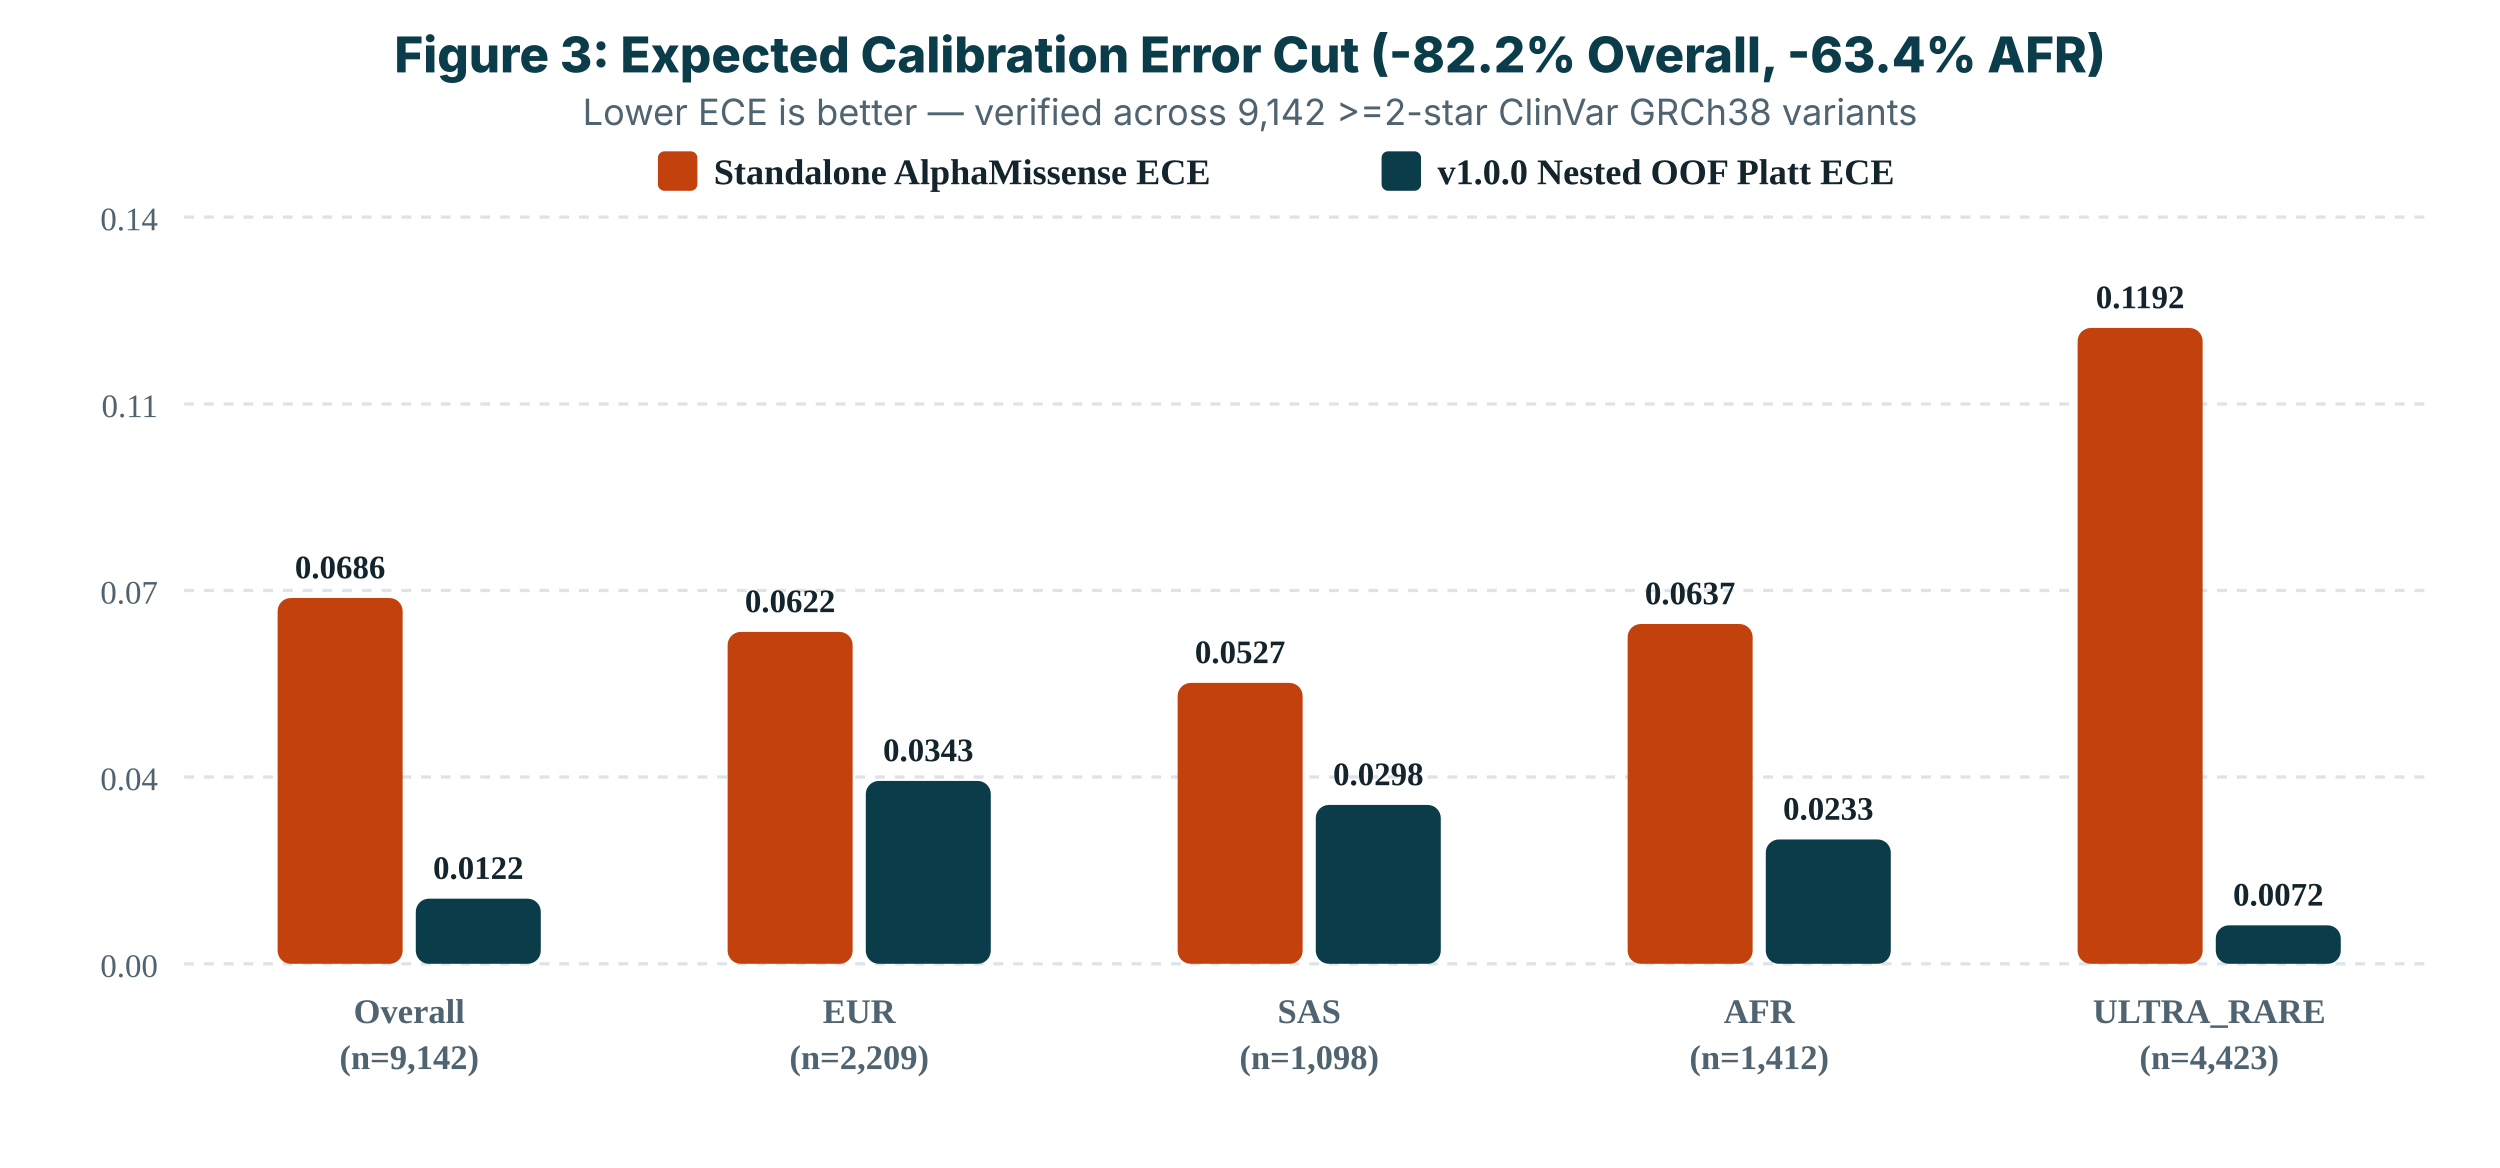
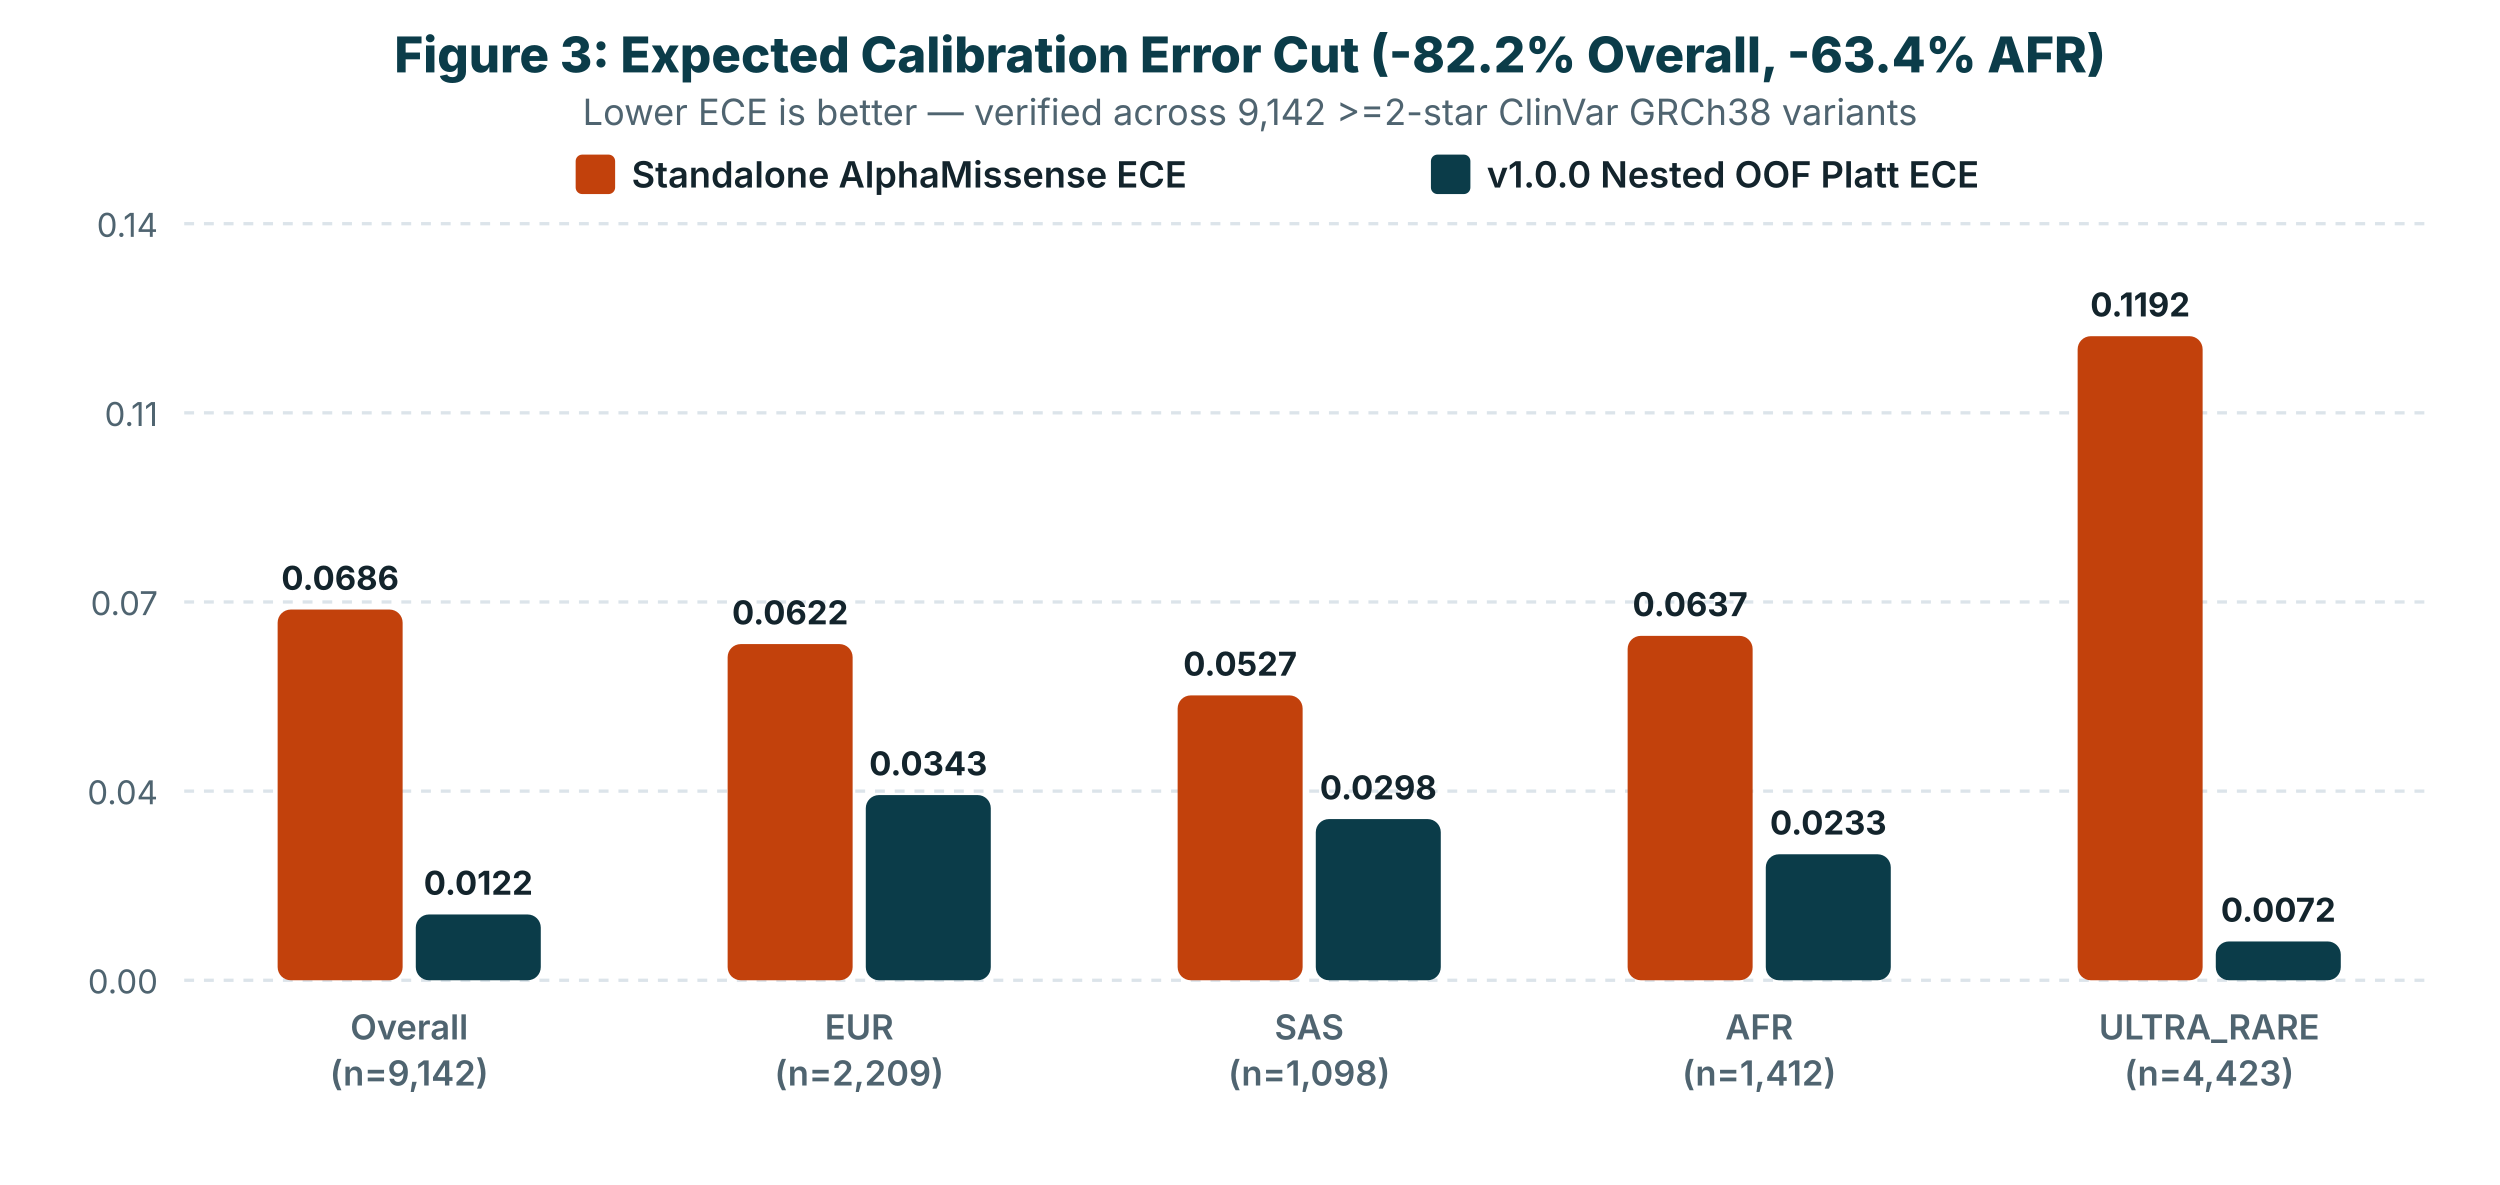
- <svg xmlns="http://www.w3.org/2000/svg" viewBox="0 0 760 355" style="width:100%;height:auto;background:#fff;border-radius:10px;border:1px solid #dce4ea">
+ <svg xmlns="http://www.w3.org/2000/svg" viewBox="0 0 760 360" style="width:100%;height:auto;background:#fff;border-radius:10px;border:1px solid #dce4ea">
  <text x="380.0" y="22" text-anchor="middle" fill="#0b3c49" font-family="Inter,sans-serif" font-size="15" font-weight="800">Figure 3: Expected Calibration Error Cut (-82.2% Overall, -63.4% AFR)</text>
  <text x="380.0" y="38" text-anchor="middle" fill="#4f6470" font-family="Inter,sans-serif" font-size="11">Lower ECE is better — verified across 9,142 &gt;=2-star ClinVar GRCh38 variants</text>
-   <rect x="200" y="46" width="12" height="12" rx="2" fill="#c2410c" />
-   <text x="217" y="56" fill="#13242c" font-size="11" font-weight="600">Standalone AlphaMissense ECE</text>
-   <rect x="420" y="46" width="12" height="12" rx="2" fill="#0b3c49" />
-   <text x="437" y="56" fill="#13242c" font-size="11" font-weight="600">v1.0.0 Nested OOF Platt ECE</text>
-   <line x1="56" y1="293.0" x2="740" y2="293.0" stroke="#dce4ea" stroke-dasharray="3,3" />
-   <text x="48" y="297.0" text-anchor="end" fill="#4f6470" font-size="10">0.00</text>
-   <line x1="56" y1="236.2" x2="740" y2="236.2" stroke="#dce4ea" stroke-dasharray="3,3" />
-   <text x="48" y="240.2" text-anchor="end" fill="#4f6470" font-size="10">0.04</text>
-   <line x1="56" y1="179.5" x2="740" y2="179.5" stroke="#dce4ea" stroke-dasharray="3,3" />
-   <text x="48" y="183.5" text-anchor="end" fill="#4f6470" font-size="10">0.07</text>
-   <line x1="56" y1="122.8" x2="740" y2="122.8" stroke="#dce4ea" stroke-dasharray="3,3" />
-   <text x="48" y="126.8" text-anchor="end" fill="#4f6470" font-size="10">0.11</text>
-   <line x1="56" y1="66.0" x2="740" y2="66.0" stroke="#dce4ea" stroke-dasharray="3,3" />
-   <text x="48" y="70.0" text-anchor="end" fill="#4f6470" font-size="10">0.14</text>
-   <rect x="84.4" y="181.8" width="38.0" height="111.2" rx="4" fill="#c2410c" />
-   <text x="103.4" y="175.8" text-anchor="middle" fill="#13242c" font-size="10" font-weight="700">0.0686</text>
-   <rect x="126.4" y="273.2" width="38.0" height="19.8" rx="4" fill="#0b3c49" />
-   <text x="145.4" y="267.2" text-anchor="middle" fill="#13242c" font-size="10" font-weight="700">0.0122</text>
-   <text x="124.4" y="311.0" text-anchor="middle" fill="#4f6470" font-size="10.5" font-weight="600">Overall</text>
-   <text x="124.4" y="325.0" text-anchor="middle" fill="#4f6470" font-size="10.5" font-weight="600">(n=9,142)</text>
-   <rect x="221.2" y="192.1" width="38.0" height="100.9" rx="4" fill="#c2410c" />
-   <text x="240.2" y="186.1" text-anchor="middle" fill="#13242c" font-size="10" font-weight="700">0.0622</text>
-   <rect x="263.2" y="237.4" width="38.0" height="55.6" rx="4" fill="#0b3c49" />
-   <text x="282.2" y="231.4" text-anchor="middle" fill="#13242c" font-size="10" font-weight="700">0.0343</text>
-   <text x="261.2" y="311.0" text-anchor="middle" fill="#4f6470" font-size="10.5" font-weight="600">EUR</text>
-   <text x="261.2" y="325.0" text-anchor="middle" fill="#4f6470" font-size="10.5" font-weight="600">(n=2,209)</text>
-   <rect x="358.0" y="207.6" width="38.0" height="85.4" rx="4" fill="#c2410c" />
-   <text x="377.0" y="201.6" text-anchor="middle" fill="#13242c" font-size="10" font-weight="700">0.0527</text>
-   <rect x="400.0" y="244.7" width="38.0" height="48.3" rx="4" fill="#0b3c49" />
-   <text x="419.0" y="238.7" text-anchor="middle" fill="#13242c" font-size="10" font-weight="700">0.0298</text>
-   <text x="398.0" y="311.0" text-anchor="middle" fill="#4f6470" font-size="10.5" font-weight="600">SAS</text>
-   <text x="398.0" y="325.0" text-anchor="middle" fill="#4f6470" font-size="10.5" font-weight="600">(n=1,098)</text>
-   <rect x="494.8" y="189.7" width="38.0" height="103.3" rx="4" fill="#c2410c" />
-   <text x="513.8" y="183.7" text-anchor="middle" fill="#13242c" font-size="10" font-weight="700">0.0637</text>
-   <rect x="536.8" y="255.2" width="38.0" height="37.8" rx="4" fill="#0b3c49" />
-   <text x="555.8" y="249.2" text-anchor="middle" fill="#13242c" font-size="10" font-weight="700">0.0233</text>
-   <text x="534.8" y="311.0" text-anchor="middle" fill="#4f6470" font-size="10.5" font-weight="600">AFR</text>
-   <text x="534.8" y="325.0" text-anchor="middle" fill="#4f6470" font-size="10.5" font-weight="600">(n=1,412)</text>
-   <rect x="631.6" y="99.7" width="38.0" height="193.3" rx="4" fill="#c2410c" />
-   <text x="650.6" y="93.7" text-anchor="middle" fill="#13242c" font-size="10" font-weight="700">0.1192</text>
-   <rect x="673.6" y="281.3" width="38.0" height="11.7" rx="4" fill="#0b3c49" />
-   <text x="692.6" y="275.3" text-anchor="middle" fill="#13242c" font-size="10" font-weight="700">0.0072</text>
-   <text x="671.6" y="311.0" text-anchor="middle" fill="#4f6470" font-size="10.5" font-weight="600">ULTRA_RARE</text>
-   <text x="671.6" y="325.0" text-anchor="middle" fill="#4f6470" font-size="10.5" font-weight="600">(n=4,423)</text>
+   <rect x="175" y="47" width="12" height="12" rx="2" fill="#c2410c" />
+   <text x="192" y="57" fill="#13242c" font-family="Inter,sans-serif" font-size="11" font-weight="600">Standalone AlphaMissense ECE</text>
+   <rect x="435" y="47" width="12" height="12" rx="2" fill="#0b3c49" />
+   <text x="452" y="57" fill="#13242c" font-family="Inter,sans-serif" font-size="11" font-weight="600">v1.0.0 Nested OOF Platt ECE</text>
+   <line x1="56" y1="298.0" x2="740" y2="298.0" stroke="#dce4ea" stroke-dasharray="3,3" />
+   <text x="48" y="302.0" text-anchor="end" fill="#4f6470" font-family="Inter,sans-serif" font-size="10">0.00</text>
+   <line x1="56" y1="240.5" x2="740" y2="240.5" stroke="#dce4ea" stroke-dasharray="3,3" />
+   <text x="48" y="244.5" text-anchor="end" fill="#4f6470" font-family="Inter,sans-serif" font-size="10">0.04</text>
+   <line x1="56" y1="183.0" x2="740" y2="183.0" stroke="#dce4ea" stroke-dasharray="3,3" />
+   <text x="48" y="187.0" text-anchor="end" fill="#4f6470" font-family="Inter,sans-serif" font-size="10">0.07</text>
+   <line x1="56" y1="125.5" x2="740" y2="125.5" stroke="#dce4ea" stroke-dasharray="3,3" />
+   <text x="48" y="129.5" text-anchor="end" fill="#4f6470" font-family="Inter,sans-serif" font-size="10">0.11</text>
+   <line x1="56" y1="68.0" x2="740" y2="68.0" stroke="#dce4ea" stroke-dasharray="3,3" />
+   <text x="48" y="72.0" text-anchor="end" fill="#4f6470" font-family="Inter,sans-serif" font-size="10">0.14</text>
+   <rect x="84.4" y="185.3" width="38.0" height="112.7" rx="4" fill="#c2410c" />
+   <text x="103.4" y="179.3" text-anchor="middle" fill="#13242c" font-family="Inter,sans-serif" font-size="10" font-weight="700">0.0686</text>
+   <rect x="126.4" y="278.0" width="38.0" height="20.0" rx="4" fill="#0b3c49" />
+   <text x="145.4" y="272.0" text-anchor="middle" fill="#13242c" font-family="Inter,sans-serif" font-size="10" font-weight="700">0.0122</text>
+   <text x="124.4" y="316.0" text-anchor="middle" fill="#4f6470" font-family="Inter,sans-serif" font-size="10.5" font-weight="600">Overall</text>
+   <text x="124.4" y="330.0" text-anchor="middle" fill="#4f6470" font-family="Inter,sans-serif" font-size="10.5" font-weight="600">(n=9,142)</text>
+   <rect x="221.2" y="195.8" width="38.0" height="102.2" rx="4" fill="#c2410c" />
+   <text x="240.2" y="189.8" text-anchor="middle" fill="#13242c" font-family="Inter,sans-serif" font-size="10" font-weight="700">0.0622</text>
+   <rect x="263.2" y="241.7" width="38.0" height="56.3" rx="4" fill="#0b3c49" />
+   <text x="282.2" y="235.7" text-anchor="middle" fill="#13242c" font-family="Inter,sans-serif" font-size="10" font-weight="700">0.0343</text>
+   <text x="261.2" y="316.0" text-anchor="middle" fill="#4f6470" font-family="Inter,sans-serif" font-size="10.5" font-weight="600">EUR</text>
+   <text x="261.2" y="330.0" text-anchor="middle" fill="#4f6470" font-family="Inter,sans-serif" font-size="10.5" font-weight="600">(n=2,209)</text>
+   <rect x="358.0" y="211.4" width="38.0" height="86.6" rx="4" fill="#c2410c" />
+   <text x="377.0" y="205.4" text-anchor="middle" fill="#13242c" font-family="Inter,sans-serif" font-size="10" font-weight="700">0.0527</text>
+   <rect x="400.0" y="249.0" width="38.0" height="49.0" rx="4" fill="#0b3c49" />
+   <text x="419.0" y="243.0" text-anchor="middle" fill="#13242c" font-family="Inter,sans-serif" font-size="10" font-weight="700">0.0298</text>
+   <text x="398.0" y="316.0" text-anchor="middle" fill="#4f6470" font-family="Inter,sans-serif" font-size="10.5" font-weight="600">SAS</text>
+   <text x="398.0" y="330.0" text-anchor="middle" fill="#4f6470" font-family="Inter,sans-serif" font-size="10.5" font-weight="600">(n=1,098)</text>
+   <rect x="494.8" y="193.3" width="38.0" height="104.7" rx="4" fill="#c2410c" />
+   <text x="513.8" y="187.3" text-anchor="middle" fill="#13242c" font-family="Inter,sans-serif" font-size="10" font-weight="700">0.0637</text>
+   <rect x="536.8" y="259.7" width="38.0" height="38.3" rx="4" fill="#0b3c49" />
+   <text x="555.8" y="253.7" text-anchor="middle" fill="#13242c" font-family="Inter,sans-serif" font-size="10" font-weight="700">0.0233</text>
+   <text x="534.8" y="316.0" text-anchor="middle" fill="#4f6470" font-family="Inter,sans-serif" font-size="10.5" font-weight="600">AFR</text>
+   <text x="534.8" y="330.0" text-anchor="middle" fill="#4f6470" font-family="Inter,sans-serif" font-size="10.5" font-weight="600">(n=1,412)</text>
+   <rect x="631.6" y="102.2" width="38.0" height="195.8" rx="4" fill="#c2410c" />
+   <text x="650.6" y="96.2" text-anchor="middle" fill="#13242c" font-family="Inter,sans-serif" font-size="10" font-weight="700">0.1192</text>
+   <rect x="673.6" y="286.2" width="38.0" height="11.8" rx="4" fill="#0b3c49" />
+   <text x="692.6" y="280.2" text-anchor="middle" fill="#13242c" font-family="Inter,sans-serif" font-size="10" font-weight="700">0.0072</text>
+   <text x="671.6" y="316.0" text-anchor="middle" fill="#4f6470" font-family="Inter,sans-serif" font-size="10.5" font-weight="600">ULTRA_RARE</text>
+   <text x="671.6" y="330.0" text-anchor="middle" fill="#4f6470" font-family="Inter,sans-serif" font-size="10.5" font-weight="600">(n=4,423)</text>
</svg>
